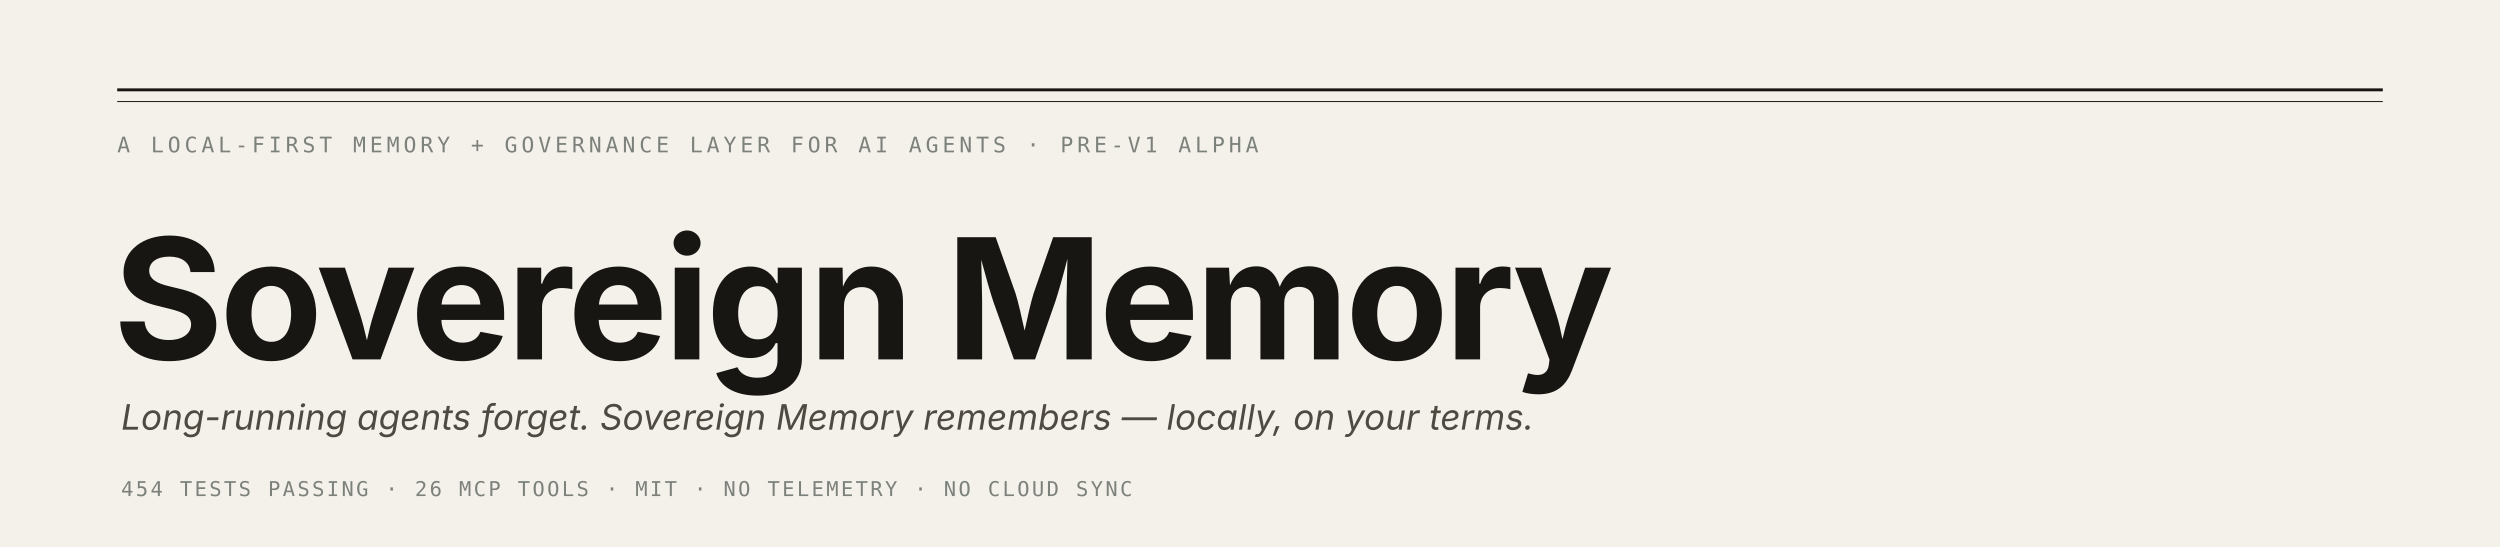
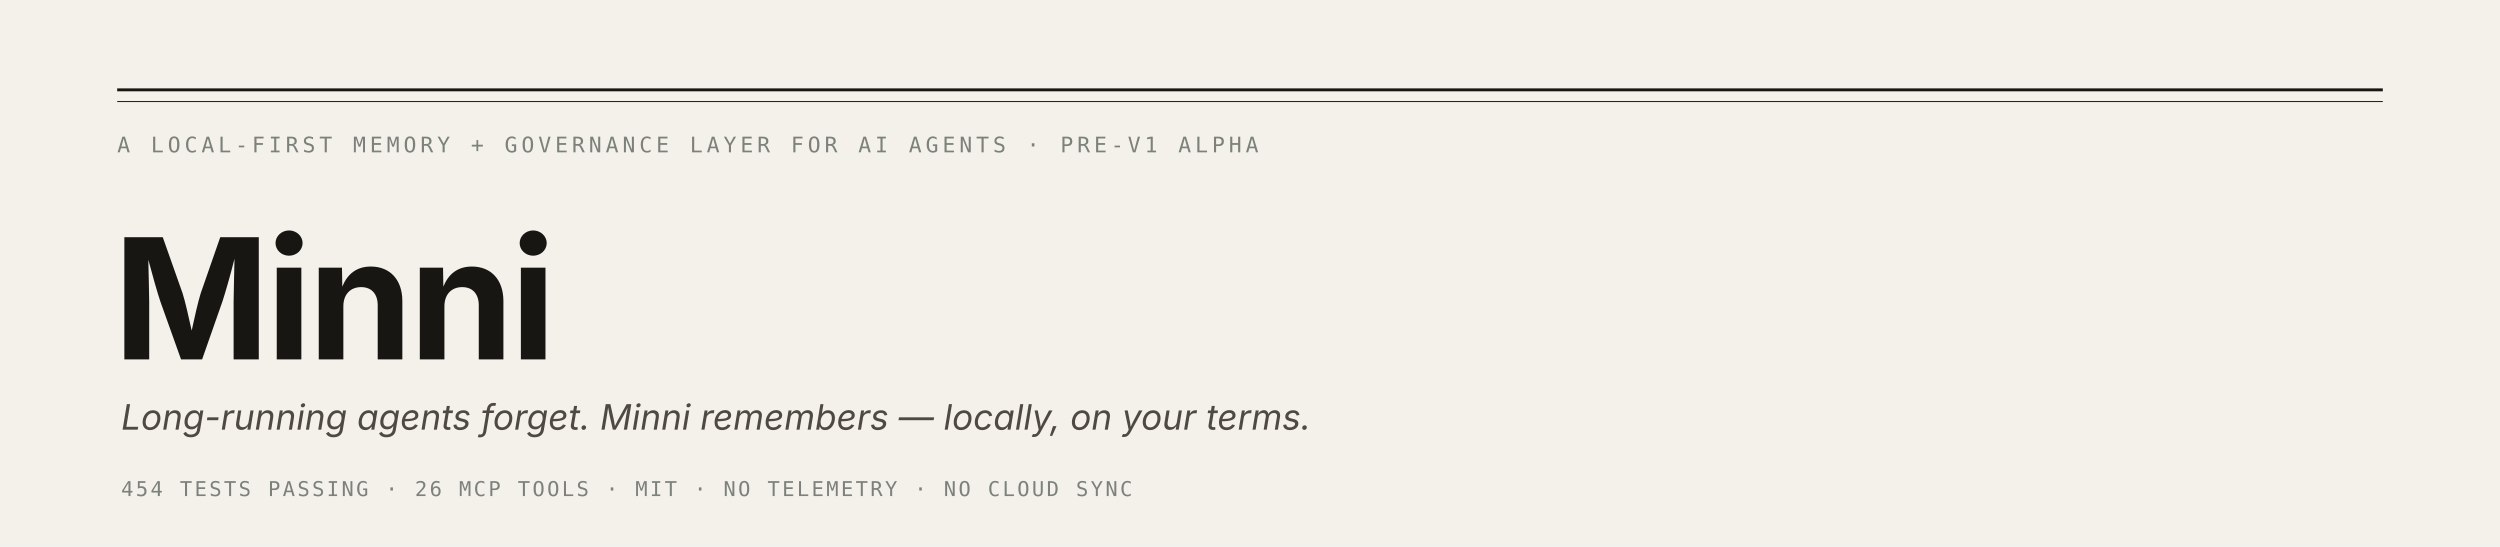
- <svg xmlns="http://www.w3.org/2000/svg" width="1280" height="280" viewBox="0 0 1280 280" role="img" aria-label="Sovereign Memory — local-first memory and governance layer for AI agents">
+ <svg xmlns="http://www.w3.org/2000/svg" width="1280" height="280" viewBox="0 0 1280 280" role="img" aria-label="Minni — local-first memory and governance layer for AI agents">
  <rect width="1280" height="280" fill="#F4F1EA" />
  <line x1="60" y1="46" x2="1220" y2="46" stroke="#181613" stroke-width="1.5" />
  <line x1="60" y1="52" x2="1220" y2="52" stroke="#181613" stroke-width="0.5" />
  <text x="60" y="78" font-family="'IBM Plex Mono', ui-monospace, Menlo, monospace" font-size="11" letter-spacing="2" fill="#7C817B">A LOCAL-FIRST MEMORY + GOVERNANCE LAYER FOR AI AGENTS · PRE-V1 ALPHA</text>
-   <text x="58" y="184" font-family="'Inter', system-ui, -apple-system, 'Segoe UI', sans-serif" font-weight="720" font-size="86" fill="#181613" letter-spacing="-1.8">Sovereign Memory</text>
-   <text x="62" y="220" font-family="'Inter', system-ui, -apple-system, 'Segoe UI', sans-serif" font-size="18" font-style="italic" fill="#4E4A42">Long-running agents forget. Sovereign Memory remembers — locally, on your terms.</text>
+   <text x="58" y="184" font-family="'Inter', system-ui, -apple-system, 'Segoe UI', sans-serif" font-weight="720" font-size="86" fill="#181613" letter-spacing="-1.8">Minni</text>
+   <text x="62" y="220" font-family="'Inter', system-ui, -apple-system, 'Segoe UI', sans-serif" font-size="18" font-style="italic" fill="#4E4A42">Long-running agents forget. Minni remembers — locally, on your terms.</text>
  <text x="62" y="254" font-family="'IBM Plex Mono', ui-monospace, Menlo, monospace" font-size="10.5" letter-spacing="1.2" fill="#7C817B">454 TESTS PASSING  ·  26 MCP TOOLS  ·  MIT  ·  NO TELEMETRY  ·  NO CLOUD SYNC</text>
</svg>
